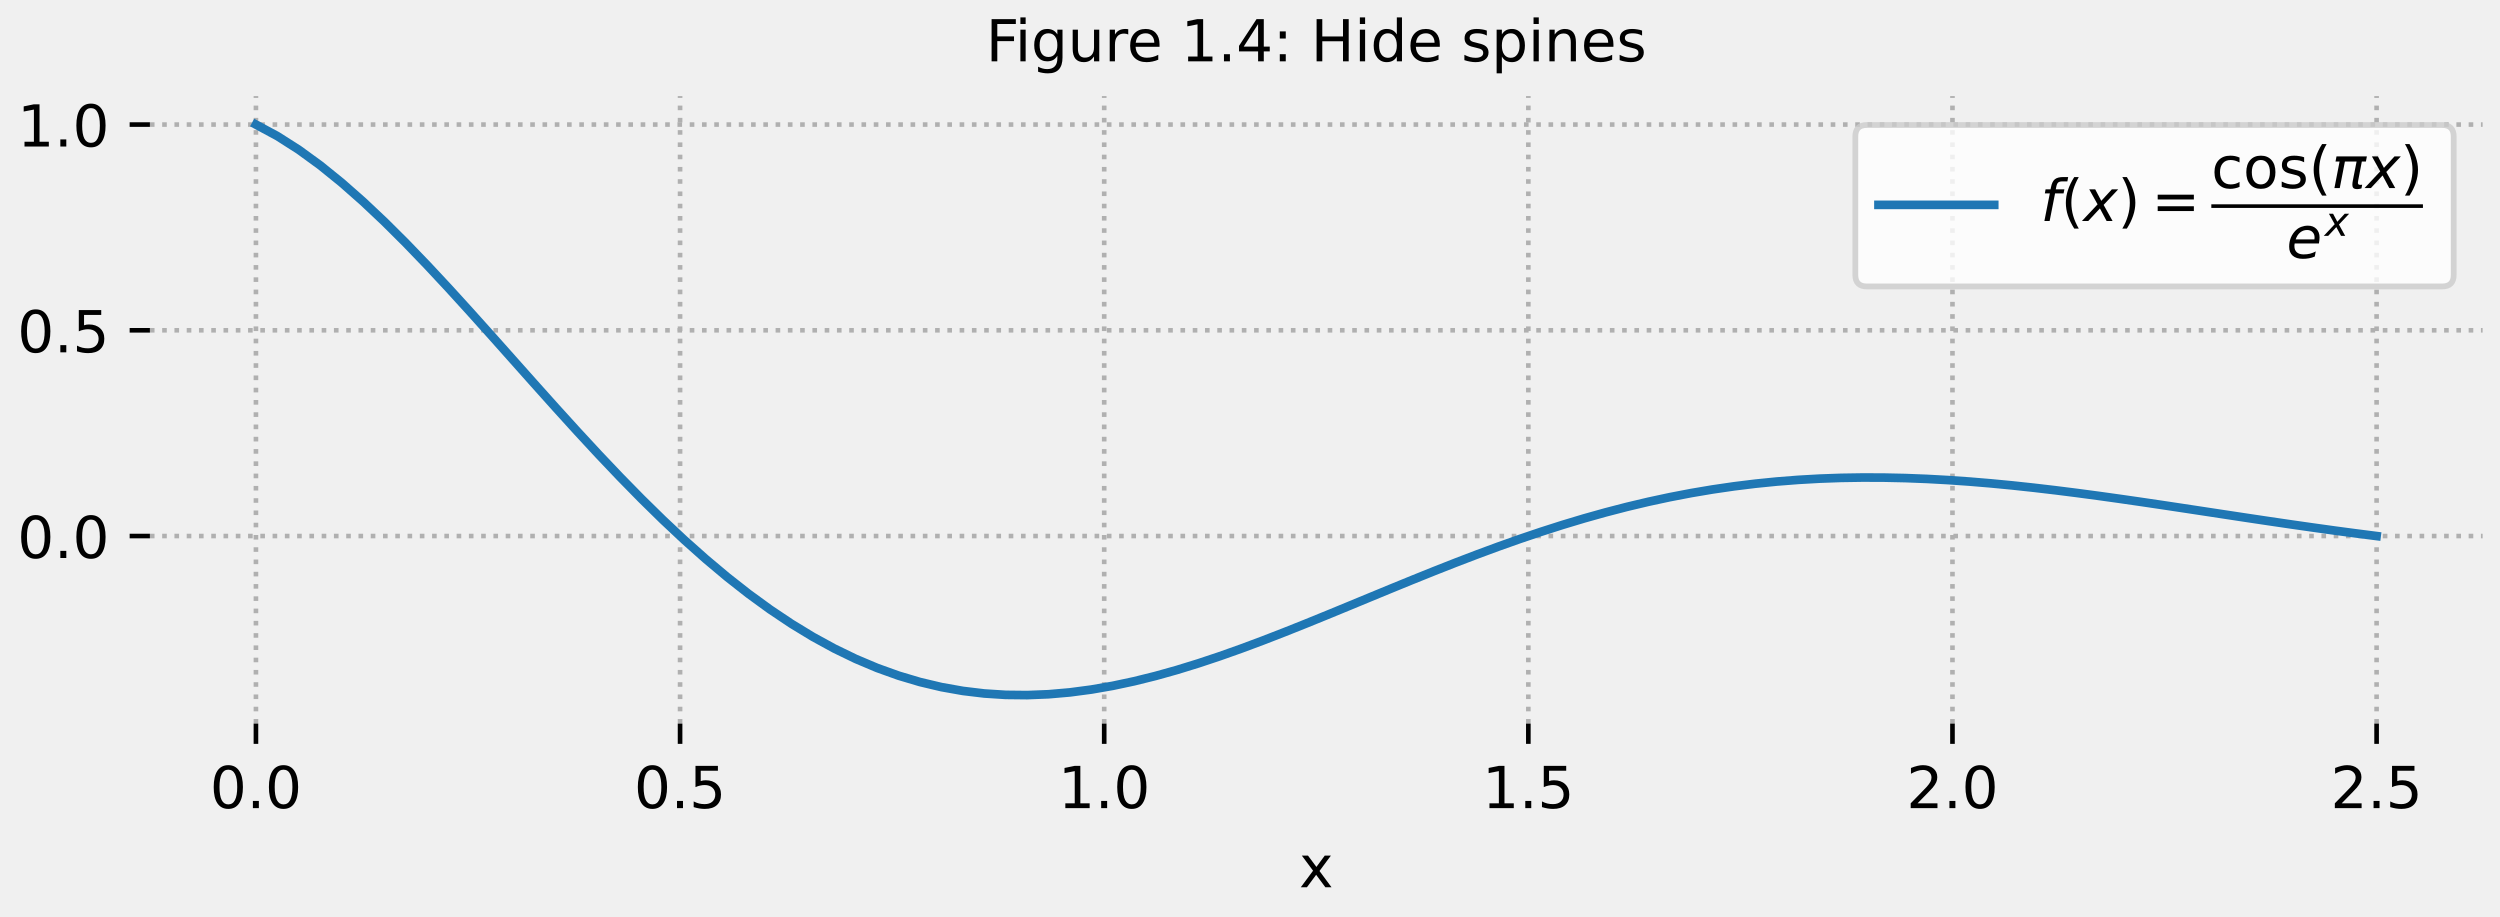
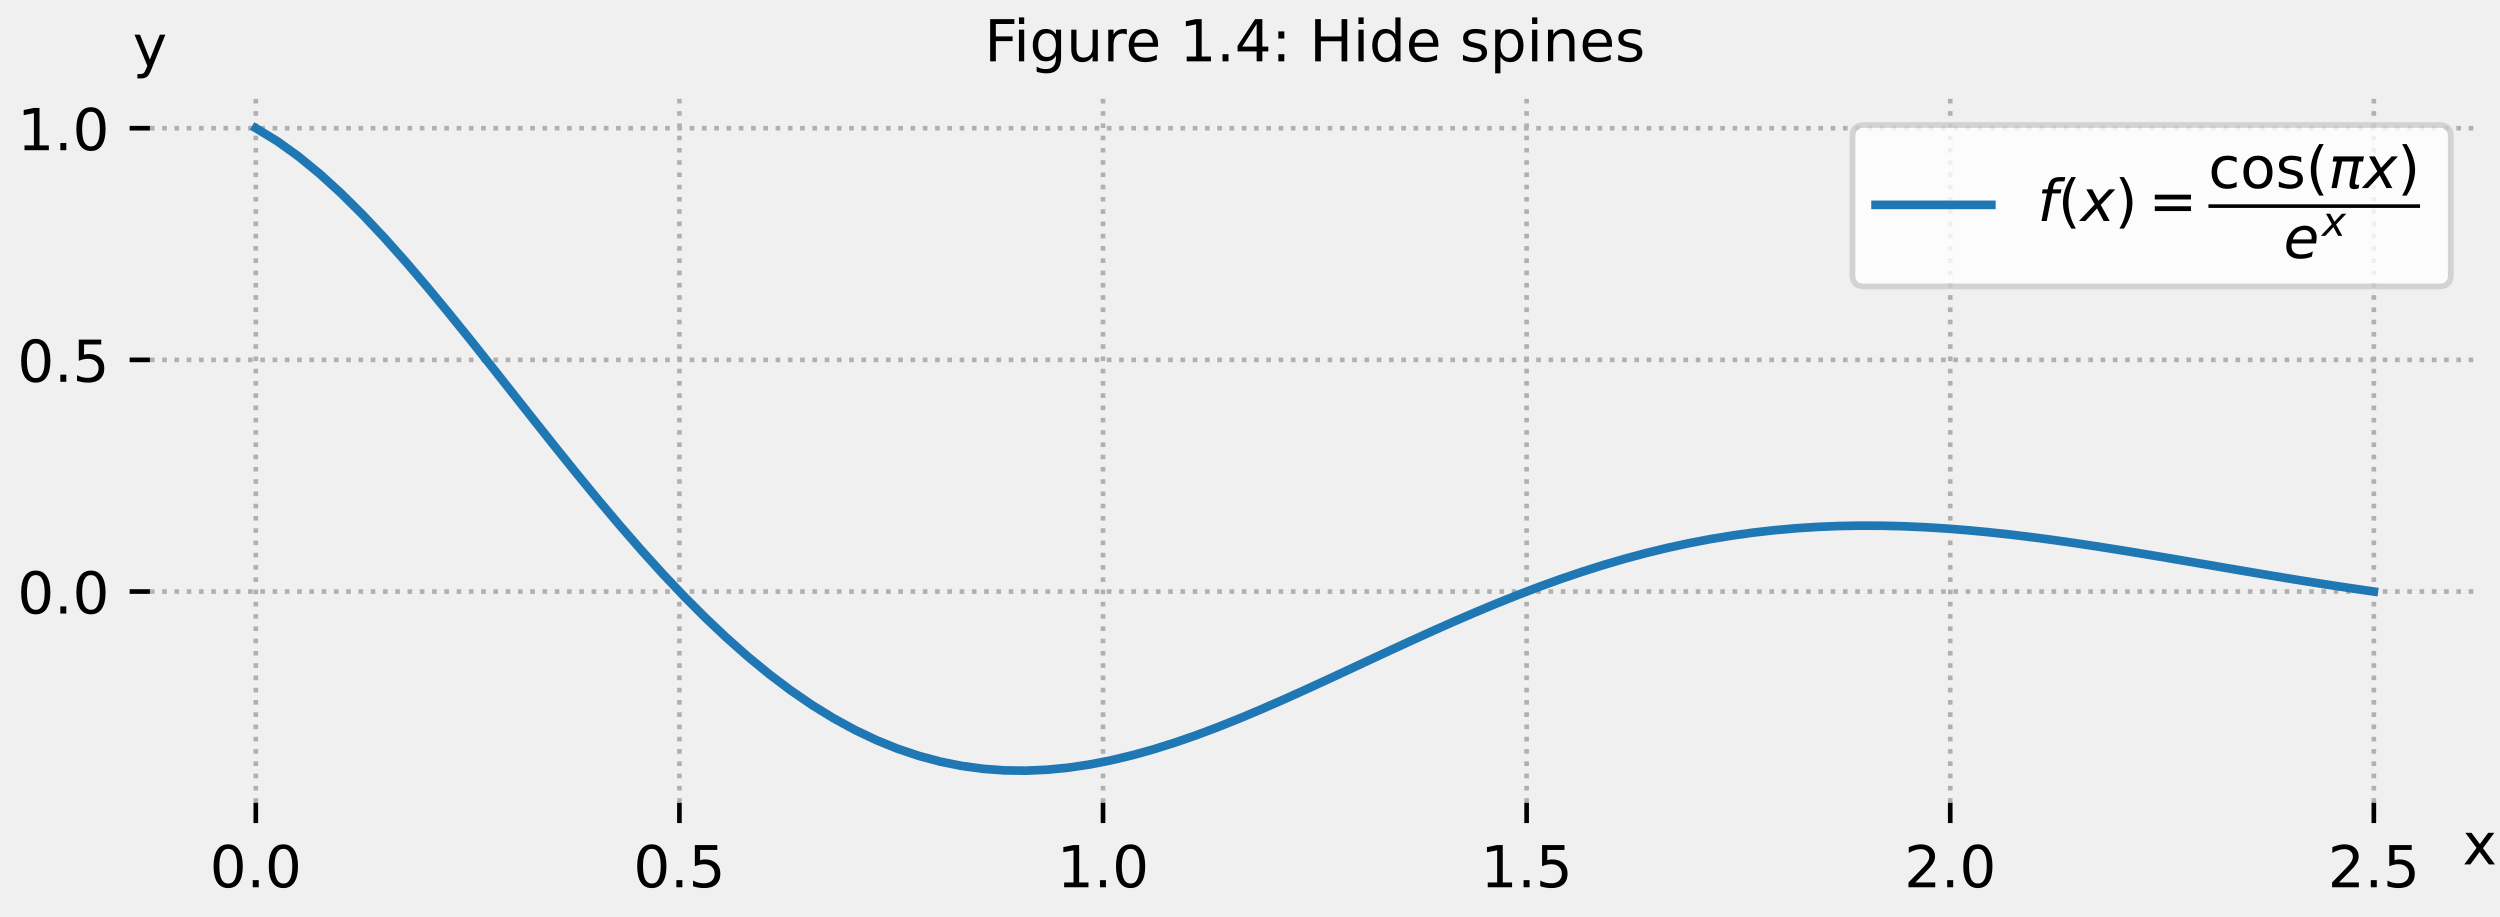
<svg xmlns="http://www.w3.org/2000/svg" xmlns:xlink="http://www.w3.org/1999/xlink" width="432pt" height="158.4pt" viewBox="0 0 432 158.4" version="1.1">
  <defs>
    <style type="text/css">*{stroke-linejoin: round; stroke-linecap: butt}</style>
  </defs>
  <g id="figure_1">
    <g id="patch_1">
      <path d="M 0 158.4  L 432 158.4  L 432 0  L 0 0  L 0 158.4  z " style="fill: none" />
    </g>
    <g id="axes_1">
      <g id="patch_2">
-         <path d="M 25.903 125.044  L 429 125.044  L 429 16.599  L 25.903 16.599  L 25.903 125.044  z " style="fill: none" />
+         <path d="M 25.903 138.722  L 428.5 138.722  L 428.5 16.599  L 25.903 16.599  L 25.903 138.722  z " style="fill: none" />
      </g>
      <g id="matplotlib.axis_1">
        <g id="xtick_1">
          <g id="line2d_1">
-             <path d="M 44.226 125.044  L 44.226 16.599  " clip-path="url(#p2492e84e90)" style="fill: none; stroke-dasharray: 0.8,1.32; stroke-dashoffset: 0; stroke: #b0b0b0; stroke-width: 0.8" />
+             <path d="M 44.203 138.722  L 44.203 16.599  " clip-path="url(#p939cc122ab)" style="fill: none; stroke-dasharray: 0.8,1.32; stroke-dashoffset: 0; stroke: #b0b0b0; stroke-width: 0.8" />
          </g>
          <g id="line2d_2">
            <defs>
-               <path id="mb88cac4703" d="M 0 0  L 0 3.5  " style="stroke: #000000; stroke-width: 0.8" />
+               <path id="m9063412af2" d="M 0 0  L 0 3.5  " style="stroke: #000000; stroke-width: 0.8" />
            </defs>
            <g>
-               <use xlink:href="#mb88cac4703" x="44.226" y="125.044" style="stroke: #000000; stroke-width: 0.8" />
+               <use xlink:href="#m9063412af2" x="44.203" y="138.722" style="stroke: #000000; stroke-width: 0.8" />
            </g>
          </g>
          <g id="text_1">
-             <text style="font-size: 10px; font-family: 'DejaVu Sans', 'Bitstream Vera Sans', 'Computer Modern Sans Serif', 'Lucida Grande', 'Verdana', 'Geneva', 'Lucid', 'Arial', 'Helvetica', 'Avant Garde', sans-serif; text-anchor: middle" x="44.226" y="139.642" transform="rotate(-0 44.22593 139.6419)">0.0</text>
+             <text style="font-size: 10px; font-family: 'DejaVu Sans', 'Bitstream Vera Sans', 'Computer Modern Sans Serif', 'Lucida Grande', 'Verdana', 'Geneva', 'Lucid', 'Arial', 'Helvetica', 'Avant Garde', sans-serif; text-anchor: middle" x="44.203" y="153.32" transform="rotate(-0 44.2032 153.3201)">0.0</text>
          </g>
        </g>
        <g id="xtick_2">
          <g id="line2d_3">
-             <path d="M 117.516 125.044  L 117.516 16.599  " clip-path="url(#p2492e84e90)" style="fill: none; stroke-dasharray: 0.8,1.32; stroke-dashoffset: 0; stroke: #b0b0b0; stroke-width: 0.8" />
+             <path d="M 117.403 138.722  L 117.403 16.599  " clip-path="url(#p939cc122ab)" style="fill: none; stroke-dasharray: 0.8,1.32; stroke-dashoffset: 0; stroke: #b0b0b0; stroke-width: 0.8" />
          </g>
          <g id="line2d_4">
            <g>
-               <use xlink:href="#mb88cac4703" x="117.516" y="125.044" style="stroke: #000000; stroke-width: 0.8" />
+               <use xlink:href="#m9063412af2" x="117.403" y="138.722" style="stroke: #000000; stroke-width: 0.8" />
            </g>
          </g>
          <g id="text_2">
-             <text style="font-size: 10px; font-family: 'DejaVu Sans', 'Bitstream Vera Sans', 'Computer Modern Sans Serif', 'Lucida Grande', 'Verdana', 'Geneva', 'Lucid', 'Arial', 'Helvetica', 'Avant Garde', sans-serif; text-anchor: middle" x="117.516" y="139.642" transform="rotate(-0 117.5162 139.6419)">0.5</text>
+             <text style="font-size: 10px; font-family: 'DejaVu Sans', 'Bitstream Vera Sans', 'Computer Modern Sans Serif', 'Lucida Grande', 'Verdana', 'Geneva', 'Lucid', 'Arial', 'Helvetica', 'Avant Garde', sans-serif; text-anchor: middle" x="117.403" y="153.32" transform="rotate(-0 117.4025 153.3201)">0.5</text>
          </g>
        </g>
        <g id="xtick_3">
          <g id="line2d_5">
-             <path d="M 190.806 125.044  L 190.806 16.599  " clip-path="url(#p2492e84e90)" style="fill: none; stroke-dasharray: 0.8,1.32; stroke-dashoffset: 0; stroke: #b0b0b0; stroke-width: 0.8" />
+             <path d="M 190.602 138.722  L 190.602 16.599  " clip-path="url(#p939cc122ab)" style="fill: none; stroke-dasharray: 0.8,1.32; stroke-dashoffset: 0; stroke: #b0b0b0; stroke-width: 0.8" />
          </g>
          <g id="line2d_6">
            <g>
-               <use xlink:href="#mb88cac4703" x="190.806" y="125.044" style="stroke: #000000; stroke-width: 0.8" />
+               <use xlink:href="#m9063412af2" x="190.602" y="138.722" style="stroke: #000000; stroke-width: 0.8" />
            </g>
          </g>
          <g id="text_3">
-             <text style="font-size: 10px; font-family: 'DejaVu Sans', 'Bitstream Vera Sans', 'Computer Modern Sans Serif', 'Lucida Grande', 'Verdana', 'Geneva', 'Lucid', 'Arial', 'Helvetica', 'Avant Garde', sans-serif; text-anchor: middle" x="190.806" y="139.642" transform="rotate(-0 190.8064 139.6419)">1.0</text>
+             <text style="font-size: 10px; font-family: 'DejaVu Sans', 'Bitstream Vera Sans', 'Computer Modern Sans Serif', 'Lucida Grande', 'Verdana', 'Geneva', 'Lucid', 'Arial', 'Helvetica', 'Avant Garde', sans-serif; text-anchor: middle" x="190.602" y="153.32" transform="rotate(-0 190.6019 153.3201)">1.0</text>
          </g>
        </g>
        <g id="xtick_4">
          <g id="line2d_7">
-             <path d="M 264.097 125.044  L 264.097 16.599  " clip-path="url(#p2492e84e90)" style="fill: none; stroke-dasharray: 0.8,1.32; stroke-dashoffset: 0; stroke: #b0b0b0; stroke-width: 0.8" />
+             <path d="M 263.801 138.722  L 263.801 16.599  " clip-path="url(#p939cc122ab)" style="fill: none; stroke-dasharray: 0.8,1.32; stroke-dashoffset: 0; stroke: #b0b0b0; stroke-width: 0.8" />
          </g>
          <g id="line2d_8">
            <g>
-               <use xlink:href="#mb88cac4703" x="264.097" y="125.044" style="stroke: #000000; stroke-width: 0.8" />
+               <use xlink:href="#m9063412af2" x="263.801" y="138.722" style="stroke: #000000; stroke-width: 0.8" />
            </g>
          </g>
          <g id="text_4">
-             <text style="font-size: 10px; font-family: 'DejaVu Sans', 'Bitstream Vera Sans', 'Computer Modern Sans Serif', 'Lucida Grande', 'Verdana', 'Geneva', 'Lucid', 'Arial', 'Helvetica', 'Avant Garde', sans-serif; text-anchor: middle" x="264.097" y="139.642" transform="rotate(-0 264.0967 139.6419)">1.5</text>
+             <text style="font-size: 10px; font-family: 'DejaVu Sans', 'Bitstream Vera Sans', 'Computer Modern Sans Serif', 'Lucida Grande', 'Verdana', 'Geneva', 'Lucid', 'Arial', 'Helvetica', 'Avant Garde', sans-serif; text-anchor: middle" x="263.801" y="153.32" transform="rotate(-0 263.8012 153.3201)">1.5</text>
          </g>
        </g>
        <g id="xtick_5">
          <g id="line2d_9">
-             <path d="M 337.387 125.044  L 337.387 16.599  " clip-path="url(#p2492e84e90)" style="fill: none; stroke-dasharray: 0.8,1.32; stroke-dashoffset: 0; stroke: #b0b0b0; stroke-width: 0.8" />
+             <path d="M 337.001 138.722  L 337.001 16.599  " clip-path="url(#p939cc122ab)" style="fill: none; stroke-dasharray: 0.8,1.32; stroke-dashoffset: 0; stroke: #b0b0b0; stroke-width: 0.8" />
          </g>
          <g id="line2d_10">
            <g>
-               <use xlink:href="#mb88cac4703" x="337.387" y="125.044" style="stroke: #000000; stroke-width: 0.8" />
+               <use xlink:href="#m9063412af2" x="337.001" y="138.722" style="stroke: #000000; stroke-width: 0.8" />
            </g>
          </g>
          <g id="text_5">
-             <text style="font-size: 10px; font-family: 'DejaVu Sans', 'Bitstream Vera Sans', 'Computer Modern Sans Serif', 'Lucida Grande', 'Verdana', 'Geneva', 'Lucid', 'Arial', 'Helvetica', 'Avant Garde', sans-serif; text-anchor: middle" x="337.387" y="139.642" transform="rotate(-0 337.3869 139.6419)">2.0</text>
+             <text style="font-size: 10px; font-family: 'DejaVu Sans', 'Bitstream Vera Sans', 'Computer Modern Sans Serif', 'Lucida Grande', 'Verdana', 'Geneva', 'Lucid', 'Arial', 'Helvetica', 'Avant Garde', sans-serif; text-anchor: middle" x="337.001" y="153.32" transform="rotate(-0 337.0006 153.3201)">2.0</text>
          </g>
        </g>
        <g id="xtick_6">
          <g id="line2d_11">
-             <path d="M 410.677 125.044  L 410.677 16.599  " clip-path="url(#p2492e84e90)" style="fill: none; stroke-dasharray: 0.8,1.32; stroke-dashoffset: 0; stroke: #b0b0b0; stroke-width: 0.8" />
+             <path d="M 410.2 138.722  L 410.2 16.599  " clip-path="url(#p939cc122ab)" style="fill: none; stroke-dasharray: 0.8,1.32; stroke-dashoffset: 0; stroke: #b0b0b0; stroke-width: 0.8" />
          </g>
          <g id="line2d_12">
            <g>
-               <use xlink:href="#mb88cac4703" x="410.677" y="125.044" style="stroke: #000000; stroke-width: 0.8" />
+               <use xlink:href="#m9063412af2" x="410.2" y="138.722" style="stroke: #000000; stroke-width: 0.8" />
            </g>
          </g>
          <g id="text_6">
-             <text style="font-size: 10px; font-family: 'DejaVu Sans', 'Bitstream Vera Sans', 'Computer Modern Sans Serif', 'Lucida Grande', 'Verdana', 'Geneva', 'Lucid', 'Arial', 'Helvetica', 'Avant Garde', sans-serif; text-anchor: middle" x="410.677" y="139.642" transform="rotate(-0 410.6772 139.6419)">2.5</text>
+             <text style="font-size: 10px; font-family: 'DejaVu Sans', 'Bitstream Vera Sans', 'Computer Modern Sans Serif', 'Lucida Grande', 'Verdana', 'Geneva', 'Lucid', 'Arial', 'Helvetica', 'Avant Garde', sans-serif; text-anchor: middle" x="410.2" y="153.32" transform="rotate(-0 410.1999 153.3201)">2.5</text>
          </g>
        </g>
        <g id="text_7">
-           <text style="font-size: 10px; font-family: 'DejaVu Sans', 'Bitstream Vera Sans', 'Computer Modern Sans Serif', 'Lucida Grande', 'Verdana', 'Geneva', 'Lucid', 'Arial', 'Helvetica', 'Avant Garde', sans-serif; text-anchor: middle" x="227.452" y="153.32" transform="rotate(-0 227.4516 153.3201)">x</text>
+           <text style="font-size: 10px; font-family: 'DejaVu Sans', 'Bitstream Vera Sans', 'Computer Modern Sans Serif', 'Lucida Grande', 'Verdana', 'Geneva', 'Lucid', 'Arial', 'Helvetica', 'Avant Garde', sans-serif; text-anchor: middle" x="428.5" y="149.373" transform="rotate(-0 428.4998 149.3731)">x</text>
        </g>
      </g>
      <g id="matplotlib.axis_2">
        <g id="ytick_1">
          <g id="line2d_13">
-             <path d="M 25.903 92.629  L 429 92.629  " clip-path="url(#p2492e84e90)" style="fill: none; stroke-dasharray: 0.8,1.32; stroke-dashoffset: 0; stroke: #b0b0b0; stroke-width: 0.8" />
+             <path d="M 25.903 102.218  L 428.5 102.218  " clip-path="url(#p939cc122ab)" style="fill: none; stroke-dasharray: 0.8,1.32; stroke-dashoffset: 0; stroke: #b0b0b0; stroke-width: 0.8" />
          </g>
          <g id="line2d_14">
            <defs>
-               <path id="mcb544f7078" d="M 0 0  L -3.5 0  " style="stroke: #000000; stroke-width: 0.8" />
+               <path id="md1d1f10b51" d="M 0 0  L -3.5 0  " style="stroke: #000000; stroke-width: 0.8" />
            </defs>
            <g>
-               <use xlink:href="#mcb544f7078" x="25.903" y="92.629" style="stroke: #000000; stroke-width: 0.8" />
+               <use xlink:href="#md1d1f10b51" x="25.903" y="102.218" style="stroke: #000000; stroke-width: 0.8" />
            </g>
          </g>
          <g id="text_8">
-             <text style="font-size: 10px; font-family: 'DejaVu Sans', 'Bitstream Vera Sans', 'Computer Modern Sans Serif', 'Lucida Grande', 'Verdana', 'Geneva', 'Lucid', 'Arial', 'Helvetica', 'Avant Garde', sans-serif; text-anchor: end" x="18.903" y="96.428" transform="rotate(-0 18.90337 96.42797)">0.0</text>
+             <text style="font-size: 10px; font-family: 'DejaVu Sans', 'Bitstream Vera Sans', 'Computer Modern Sans Serif', 'Lucida Grande', 'Verdana', 'Geneva', 'Lucid', 'Arial', 'Helvetica', 'Avant Garde', sans-serif; text-anchor: end" x="18.903" y="106.018" transform="rotate(-0 18.90337 106.0176)">0.0</text>
          </g>
        </g>
        <g id="ytick_2">
          <g id="line2d_15">
-             <path d="M 25.903 57.078  L 429 57.078  " clip-path="url(#p2492e84e90)" style="fill: none; stroke-dasharray: 0.8,1.32; stroke-dashoffset: 0; stroke: #b0b0b0; stroke-width: 0.8" />
+             <path d="M 25.903 62.184  L 428.5 62.184  " clip-path="url(#p939cc122ab)" style="fill: none; stroke-dasharray: 0.8,1.32; stroke-dashoffset: 0; stroke: #b0b0b0; stroke-width: 0.8" />
          </g>
          <g id="line2d_16">
            <g>
-               <use xlink:href="#mcb544f7078" x="25.903" y="57.078" style="stroke: #000000; stroke-width: 0.8" />
+               <use xlink:href="#md1d1f10b51" x="25.903" y="62.184" style="stroke: #000000; stroke-width: 0.8" />
            </g>
          </g>
          <g id="text_9">
-             <text style="font-size: 10px; font-family: 'DejaVu Sans', 'Bitstream Vera Sans', 'Computer Modern Sans Serif', 'Lucida Grande', 'Verdana', 'Geneva', 'Lucid', 'Arial', 'Helvetica', 'Avant Garde', sans-serif; text-anchor: end" x="18.903" y="60.878" transform="rotate(-0 18.90337 60.87759)">0.5</text>
+             <text style="font-size: 10px; font-family: 'DejaVu Sans', 'Bitstream Vera Sans', 'Computer Modern Sans Serif', 'Lucida Grande', 'Verdana', 'Geneva', 'Lucid', 'Arial', 'Helvetica', 'Avant Garde', sans-serif; text-anchor: end" x="18.903" y="65.983" transform="rotate(-0 18.90337 65.98328)">0.5</text>
          </g>
        </g>
        <g id="ytick_3">
          <g id="line2d_17">
-             <path d="M 25.903 21.528  L 429 21.528  " clip-path="url(#p2492e84e90)" style="fill: none; stroke-dasharray: 0.8,1.32; stroke-dashoffset: 0; stroke: #b0b0b0; stroke-width: 0.8" />
+             <path d="M 25.903 22.15  L 428.5 22.15  " clip-path="url(#p939cc122ab)" style="fill: none; stroke-dasharray: 0.8,1.32; stroke-dashoffset: 0; stroke: #b0b0b0; stroke-width: 0.8" />
          </g>
          <g id="line2d_18">
            <g>
-               <use xlink:href="#mcb544f7078" x="25.903" y="21.528" style="stroke: #000000; stroke-width: 0.8" />
+               <use xlink:href="#md1d1f10b51" x="25.903" y="22.15" style="stroke: #000000; stroke-width: 0.8" />
            </g>
          </g>
          <g id="text_10">
-             <text style="font-size: 10px; font-family: 'DejaVu Sans', 'Bitstream Vera Sans', 'Computer Modern Sans Serif', 'Lucida Grande', 'Verdana', 'Geneva', 'Lucid', 'Arial', 'Helvetica', 'Avant Garde', sans-serif; text-anchor: end" x="18.903" y="25.327" transform="rotate(-0 18.90337 25.32721)">1.0</text>
+             <text style="font-size: 10px; font-family: 'DejaVu Sans', 'Bitstream Vera Sans', 'Computer Modern Sans Serif', 'Lucida Grande', 'Verdana', 'Geneva', 'Lucid', 'Arial', 'Helvetica', 'Avant Garde', sans-serif; text-anchor: end" x="18.903" y="25.949" transform="rotate(-0 18.90337 25.94894)">1.0</text>
          </g>
+         </g>
+         <g id="text_11">
+           <text style="font-size: 10px; font-family: 'DejaVu Sans', 'Bitstream Vera Sans', 'Computer Modern Sans Serif', 'Lucida Grande', 'Verdana', 'Geneva', 'Lucid', 'Arial', 'Helvetica', 'Avant Garde', sans-serif; text-anchor: middle" x="25.903" y="11.466" transform="rotate(-0 25.90337 11.46592)">y</text>
        </g>
      </g>
      <g id="line2d_19">
-         <path d="M 44.226 21.528  L 47.927 23.519  L 51.629 25.879  L 55.331 28.573  L 59.032 31.568  L 62.734 34.828  L 66.435 38.317  L 70.137 42.002  L 73.838 45.847  L 77.54 49.818  L 81.241 53.884  L 84.943 58.011  L 88.644 62.168  L 92.346 66.326  L 96.047 70.458  L 99.749 74.535  L 103.45 78.535  L 107.152 82.432  L 110.853 86.206  L 114.555 89.838  L 118.256 93.31  L 121.958 96.606  L 125.66 99.713  L 129.361 102.619  L 133.063 105.314  L 136.764 107.791  L 140.466 110.044  L 144.167 112.068  L 147.869 113.861  L 151.57 115.422  L 155.272 116.752  L 158.973 117.854  L 162.675 118.731  L 166.376 119.389  L 170.078 119.834  L 173.779 120.073  L 177.481 120.114  L 181.182 119.968  L 184.884 119.645  L 188.586 119.155  L 192.287 118.509  L 195.989 117.721  L 199.69 116.802  L 203.392 115.765  L 207.093 114.623  L 210.795 113.389  L 214.496 112.075  L 218.198 110.694  L 221.899 109.259  L 225.601 107.783  L 229.302 106.277  L 233.004 104.753  L 236.705 103.222  L 240.407 101.695  L 244.108 100.182  L 247.81 98.692  L 251.511 97.235  L 255.213 95.819  L 258.915 94.45  L 262.616 93.137  L 266.318 91.885  L 270.019 90.7  L 273.721 89.586  L 277.422 88.548  L 281.124 87.588  L 284.825 86.709  L 288.527 85.914  L 292.228 85.203  L 295.93 84.578  L 299.631 84.038  L 303.333 83.582  L 307.034 83.21  L 310.736 82.92  L 314.437 82.709  L 318.139 82.577  L 321.841 82.518  L 325.542 82.531  L 329.244 82.611  L 332.945 82.755  L 336.647 82.959  L 340.348 83.218  L 344.05 83.527  L 347.751 83.883  L 351.453 84.281  L 355.154 84.715  L 358.856 85.182  L 362.557 85.675  L 366.259 86.192  L 369.96 86.726  L 373.662 87.274  L 377.363 87.832  L 381.065 88.394  L 384.767 88.957  L 388.468 89.517  L 392.17 90.07  L 395.871 90.614  L 399.573 91.144  L 403.274 91.659  L 406.976 92.154  L 410.677 92.629  " clip-path="url(#p2492e84e90)" style="fill: none; stroke: #1f77b4; stroke-width: 1.5; stroke-linecap: square" />
+         <path d="M 44.203 22.15  L 47.9 24.392  L 51.597 27.049  L 55.294 30.084  L 58.991 33.456  L 62.688 37.127  L 66.385 41.056  L 70.082 45.206  L 73.779 49.536  L 77.476 54.008  L 81.173 58.586  L 84.87 63.234  L 88.566 67.916  L 92.263 72.599  L 95.96 77.251  L 99.657 81.843  L 103.354 86.346  L 107.051 90.735  L 110.748 94.986  L 114.445 99.075  L 118.142 102.985  L 121.839 106.697  L 125.536 110.196  L 129.233 113.468  L 132.93 116.504  L 136.627 119.293  L 140.324 121.83  L 144.02 124.109  L 147.717 126.128  L 151.414 127.887  L 155.111 129.385  L 158.808 130.626  L 162.505 131.613  L 166.202 132.354  L 169.899 132.855  L 173.596 133.124  L 177.293 133.171  L 180.99 133.006  L 184.687 132.642  L 188.384 132.09  L 192.081 131.363  L 195.778 130.476  L 199.475 129.441  L 203.171 128.273  L 206.868 126.987  L 210.565 125.597  L 214.262 124.117  L 217.959 122.562  L 221.656 120.947  L 225.353 119.284  L 229.05 117.588  L 232.747 115.872  L 236.444 114.148  L 240.141 112.428  L 243.838 110.724  L 247.535 109.047  L 251.232 107.406  L 254.929 105.811  L 258.626 104.27  L 262.322 102.791  L 266.019 101.381  L 269.716 100.046  L 273.413 98.792  L 277.11 97.622  L 280.807 96.542  L 284.504 95.552  L 288.201 94.657  L 291.898 93.857  L 295.595 93.152  L 299.292 92.544  L 302.989 92.031  L 306.686 91.612  L 310.383 91.285  L 314.08 91.048  L 317.777 90.898  L 321.473 90.833  L 325.17 90.847  L 328.867 90.937  L 332.564 91.099  L 336.261 91.329  L 339.958 91.62  L 343.655 91.969  L 347.352 92.37  L 351.049 92.818  L 354.746 93.307  L 358.443 93.832  L 362.14 94.388  L 365.837 94.97  L 369.534 95.572  L 373.231 96.189  L 376.927 96.816  L 380.624 97.449  L 384.321 98.083  L 388.018 98.714  L 391.715 99.337  L 395.412 99.95  L 399.109 100.547  L 402.806 101.126  L 406.503 101.684  L 410.2 102.218  " clip-path="url(#p939cc122ab)" style="fill: none; stroke: #1f77b4; stroke-width: 1.5; stroke-linecap: square" />
      </g>
-       <g id="text_11">
-         <text style="font-size: 10px; font-family: 'DejaVu Sans', 'Bitstream Vera Sans', 'Computer Modern Sans Serif', 'Lucida Grande', 'Verdana', 'Geneva', 'Lucid', 'Arial', 'Helvetica', 'Avant Garde', sans-serif; text-anchor: middle" x="227.452" y="10.599" transform="rotate(-0 227.4516 10.59868)">Figure 1.4: Hide spines</text>
+       <g id="text_12">
+         <text style="font-size: 10px; font-family: 'DejaVu Sans', 'Bitstream Vera Sans', 'Computer Modern Sans Serif', 'Lucida Grande', 'Verdana', 'Geneva', 'Lucid', 'Arial', 'Helvetica', 'Avant Garde', sans-serif; text-anchor: middle" x="227.202" y="10.599" transform="rotate(-0 227.2016 10.59868)">Figure 1.4: Hide spines</text>
      </g>
      <g id="legend_1">
        <g id="patch_3">
-           <path d="M 322.6 49.499  L 422 49.499  Q 424 49.499 424 47.499  L 424 23.599  Q 424 21.599 422 21.599  L 322.6 21.599  Q 320.6 21.599 320.6 23.599  L 320.6 47.499  Q 320.6 49.499 322.6 49.499  z " style="fill: #ffffff; opacity: 0.8; stroke: #cccccc; stroke-linejoin: miter" />
+           <path d="M 322.1 49.499  L 421.5 49.499  Q 423.5 49.499 423.5 47.499  L 423.5 23.599  Q 423.5 21.599 421.5 21.599  L 322.1 21.599  Q 320.1 21.599 320.1 23.599  L 320.1 47.499  Q 320.1 49.499 322.1 49.499  z " style="fill: #ffffff; opacity: 0.8; stroke: #cccccc; stroke-linejoin: miter" />
        </g>
        <g id="line2d_20">
-           <path d="M 324.6 35.399  L 334.6 35.399  L 344.6 35.399  " style="fill: none; stroke: #1f77b4; stroke-width: 1.5; stroke-linecap: square" />
+           <path d="M 324.1 35.399  L 334.1 35.399  L 344.1 35.399  " style="fill: none; stroke: #1f77b4; stroke-width: 1.5; stroke-linecap: square" />
        </g>
-         <g id="text_12">
-           <g transform="translate(352.5998 38.89868)">
+         <g id="text_13">
+           <g transform="translate(352.0998 38.89868)">
            <text>
              <tspan x="0" y="-0.711" style="font-style: oblique; font-size: 10px; font-family: 'DejaVu Sans'">f</tspan>
              <tspan x="7.422" y="-0.711" style="font-style: oblique; font-size: 10px; font-family: 'DejaVu Sans'">x</tspan>
              <tspan x="42.517" y="5.688" style="font-style: oblique; font-size: 10px; font-family: 'DejaVu Sans'">e</tspan>
              <tspan x="50.244" y="-6.406" style="font-style: oblique; font-size: 10px; font-family: 'DejaVu Sans'">π</tspan>
              <tspan x="56.265" y="-6.406" style="font-style: oblique; font-size: 10px; font-family: 'DejaVu Sans'">x</tspan>
              <tspan x="3.521" y="-0.711" style="font-size: 10px; font-family: 'DejaVu Sans'">(</tspan>
              <tspan x="13.34" y="-0.711" style="font-size: 10px; font-family: 'DejaVu Sans'">)</tspan>
              <tspan x="19.189" y="-0.711" style="font-size: 10px; font-family: 'DejaVu Sans'">=</tspan>
              <tspan x="29.517" y="-6.406" style="font-size: 10px; font-family: 'DejaVu Sans'">c</tspan>
              <tspan x="35.015" y="-6.406" style="font-size: 10px; font-family: 'DejaVu Sans'">o</tspan>
              <tspan x="41.133" y="-6.406" style="font-size: 10px; font-family: 'DejaVu Sans'">s</tspan>
              <tspan x="46.343" y="-6.406" style="font-size: 10px; font-family: 'DejaVu Sans'">(</tspan>
              <tspan x="62.183" y="-6.406" style="font-size: 10px; font-family: 'DejaVu Sans'">)</tspan>
              <tspan x="49.133" y="1.859" style="font-style: oblique; font-size: 7px; font-family: 'DejaVu Sans'">x</tspan>
            </text>
            <rect x="29.517" y="-3.594" width="36.567" height="0.625" />
          </g>
        </g>
      </g>
    </g>
  </g>
  <defs>
-     <clipPath id="p2492e84e90">
-       <rect x="25.903" y="16.599" width="403.096" height="108.445" />
+     <clipPath id="p939cc122ab">
+       <rect x="25.903" y="16.599" width="402.596" height="122.123" />
    </clipPath>
  </defs>
</svg>
